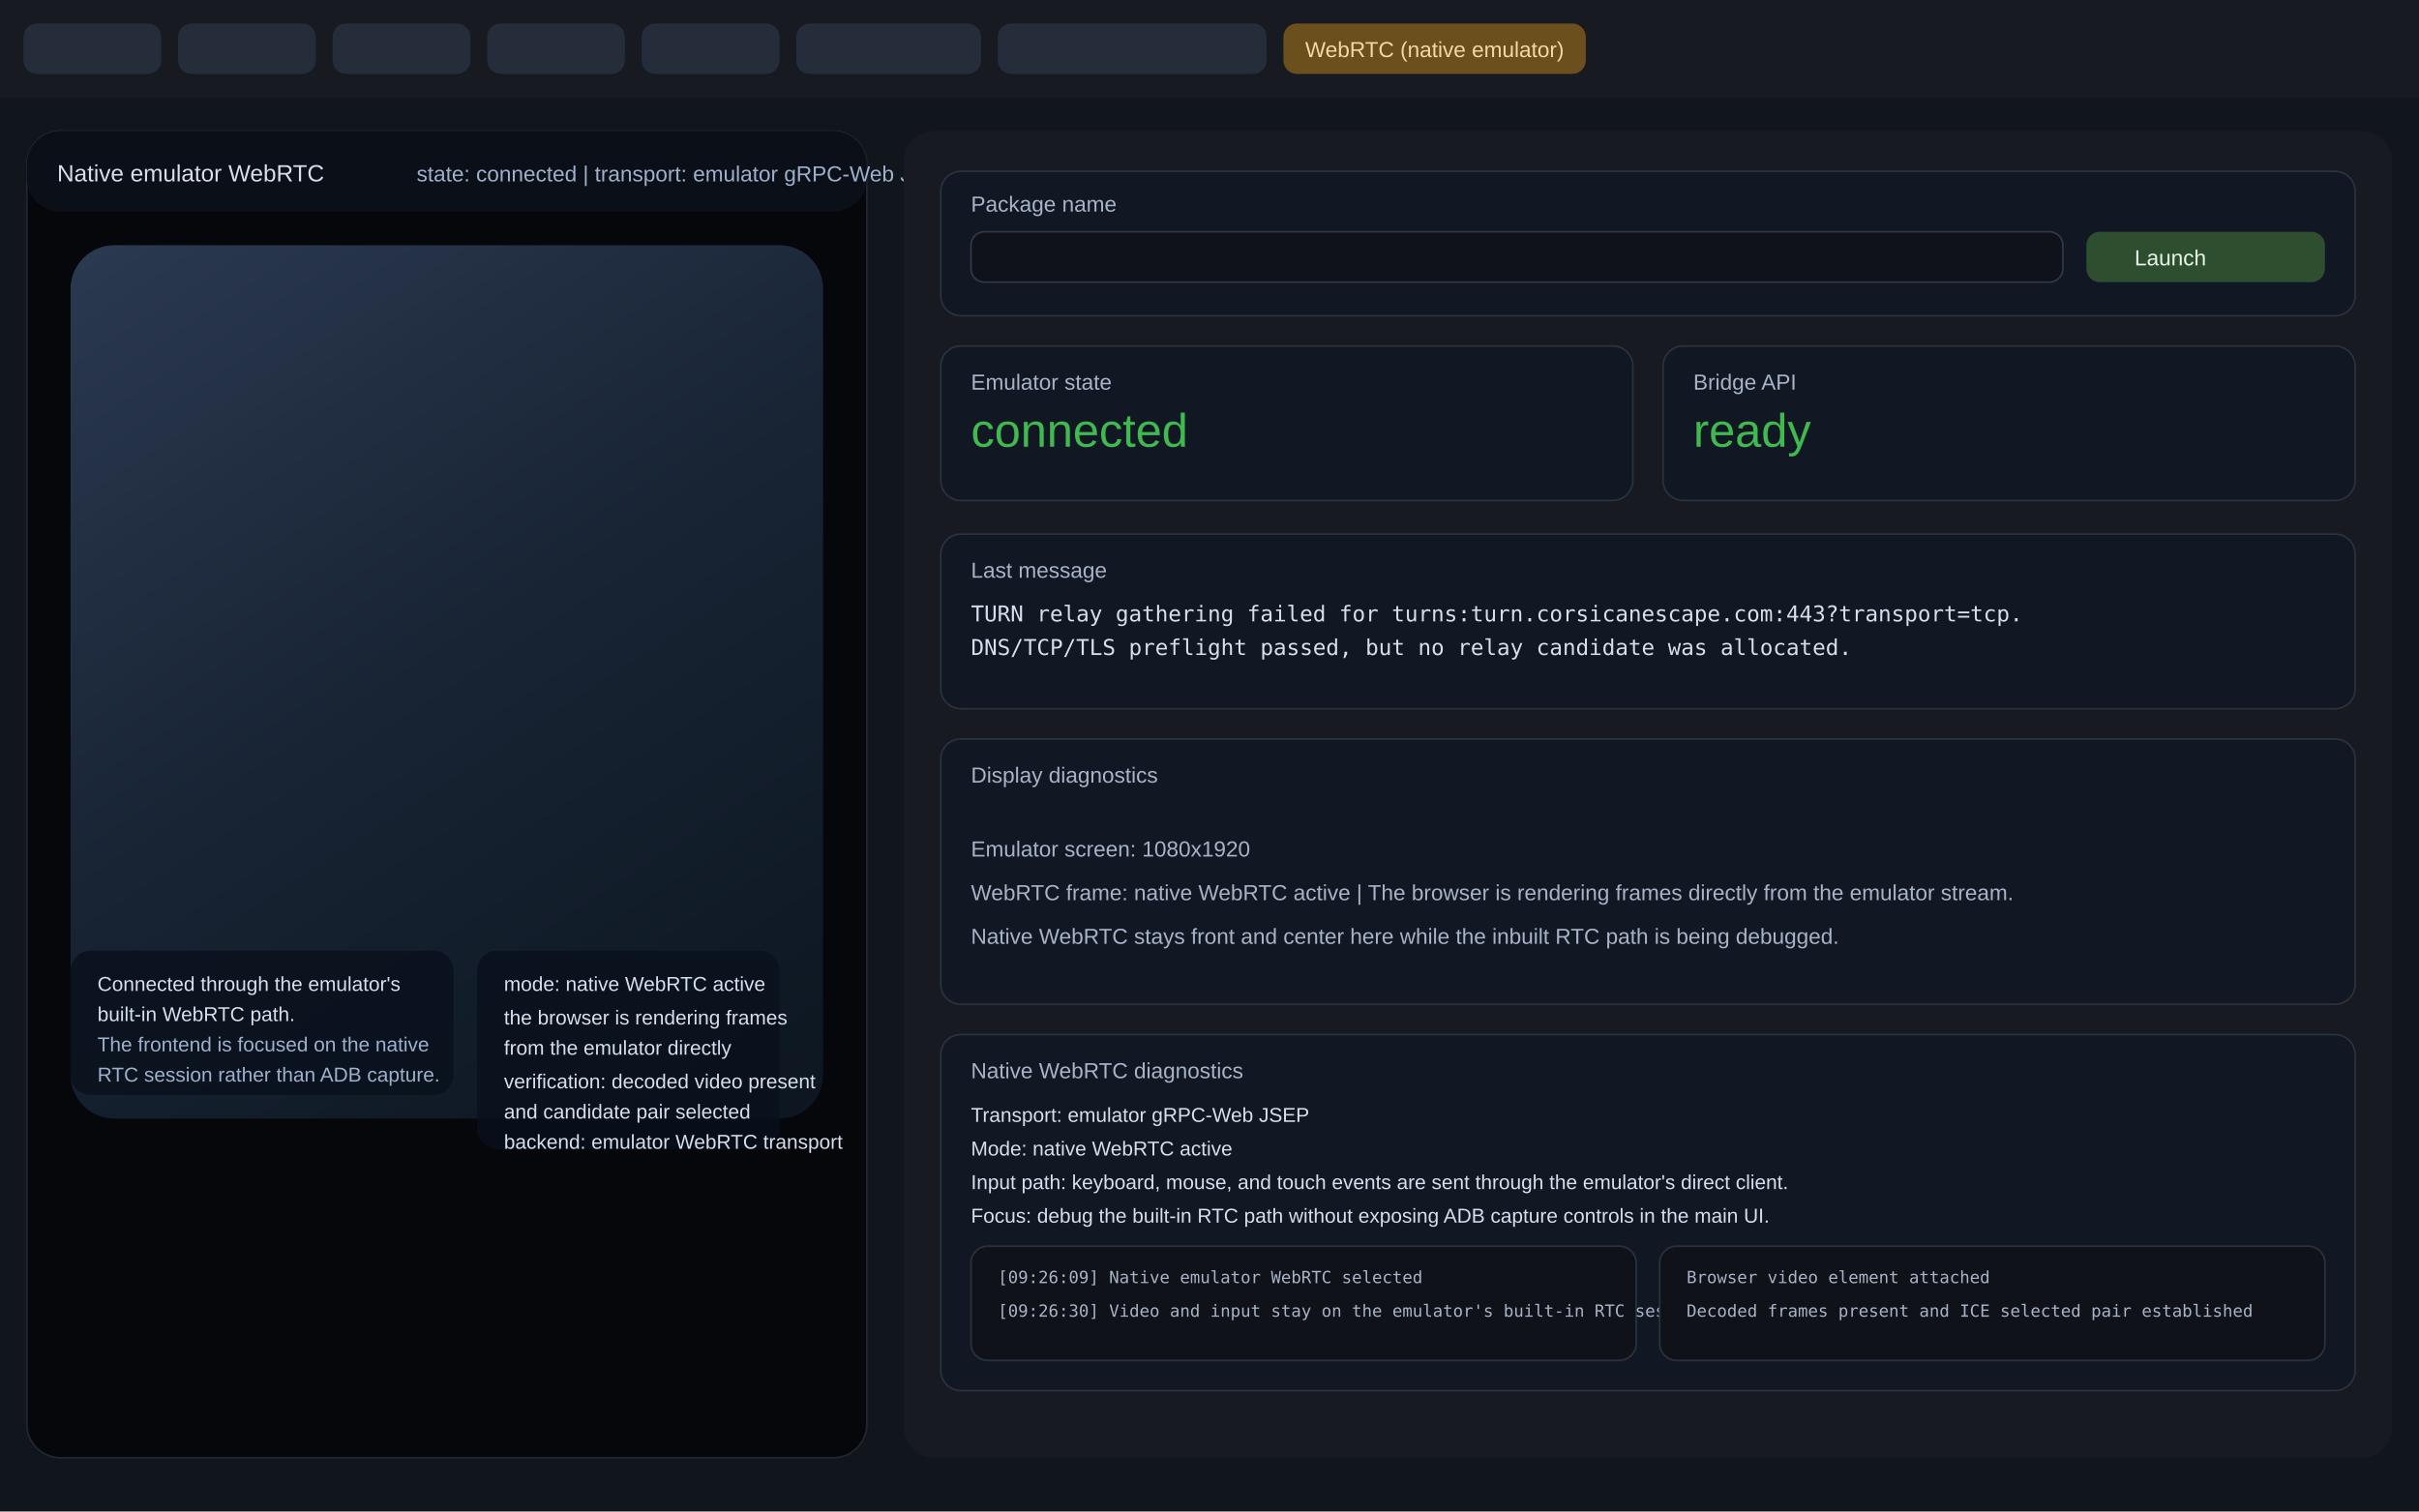
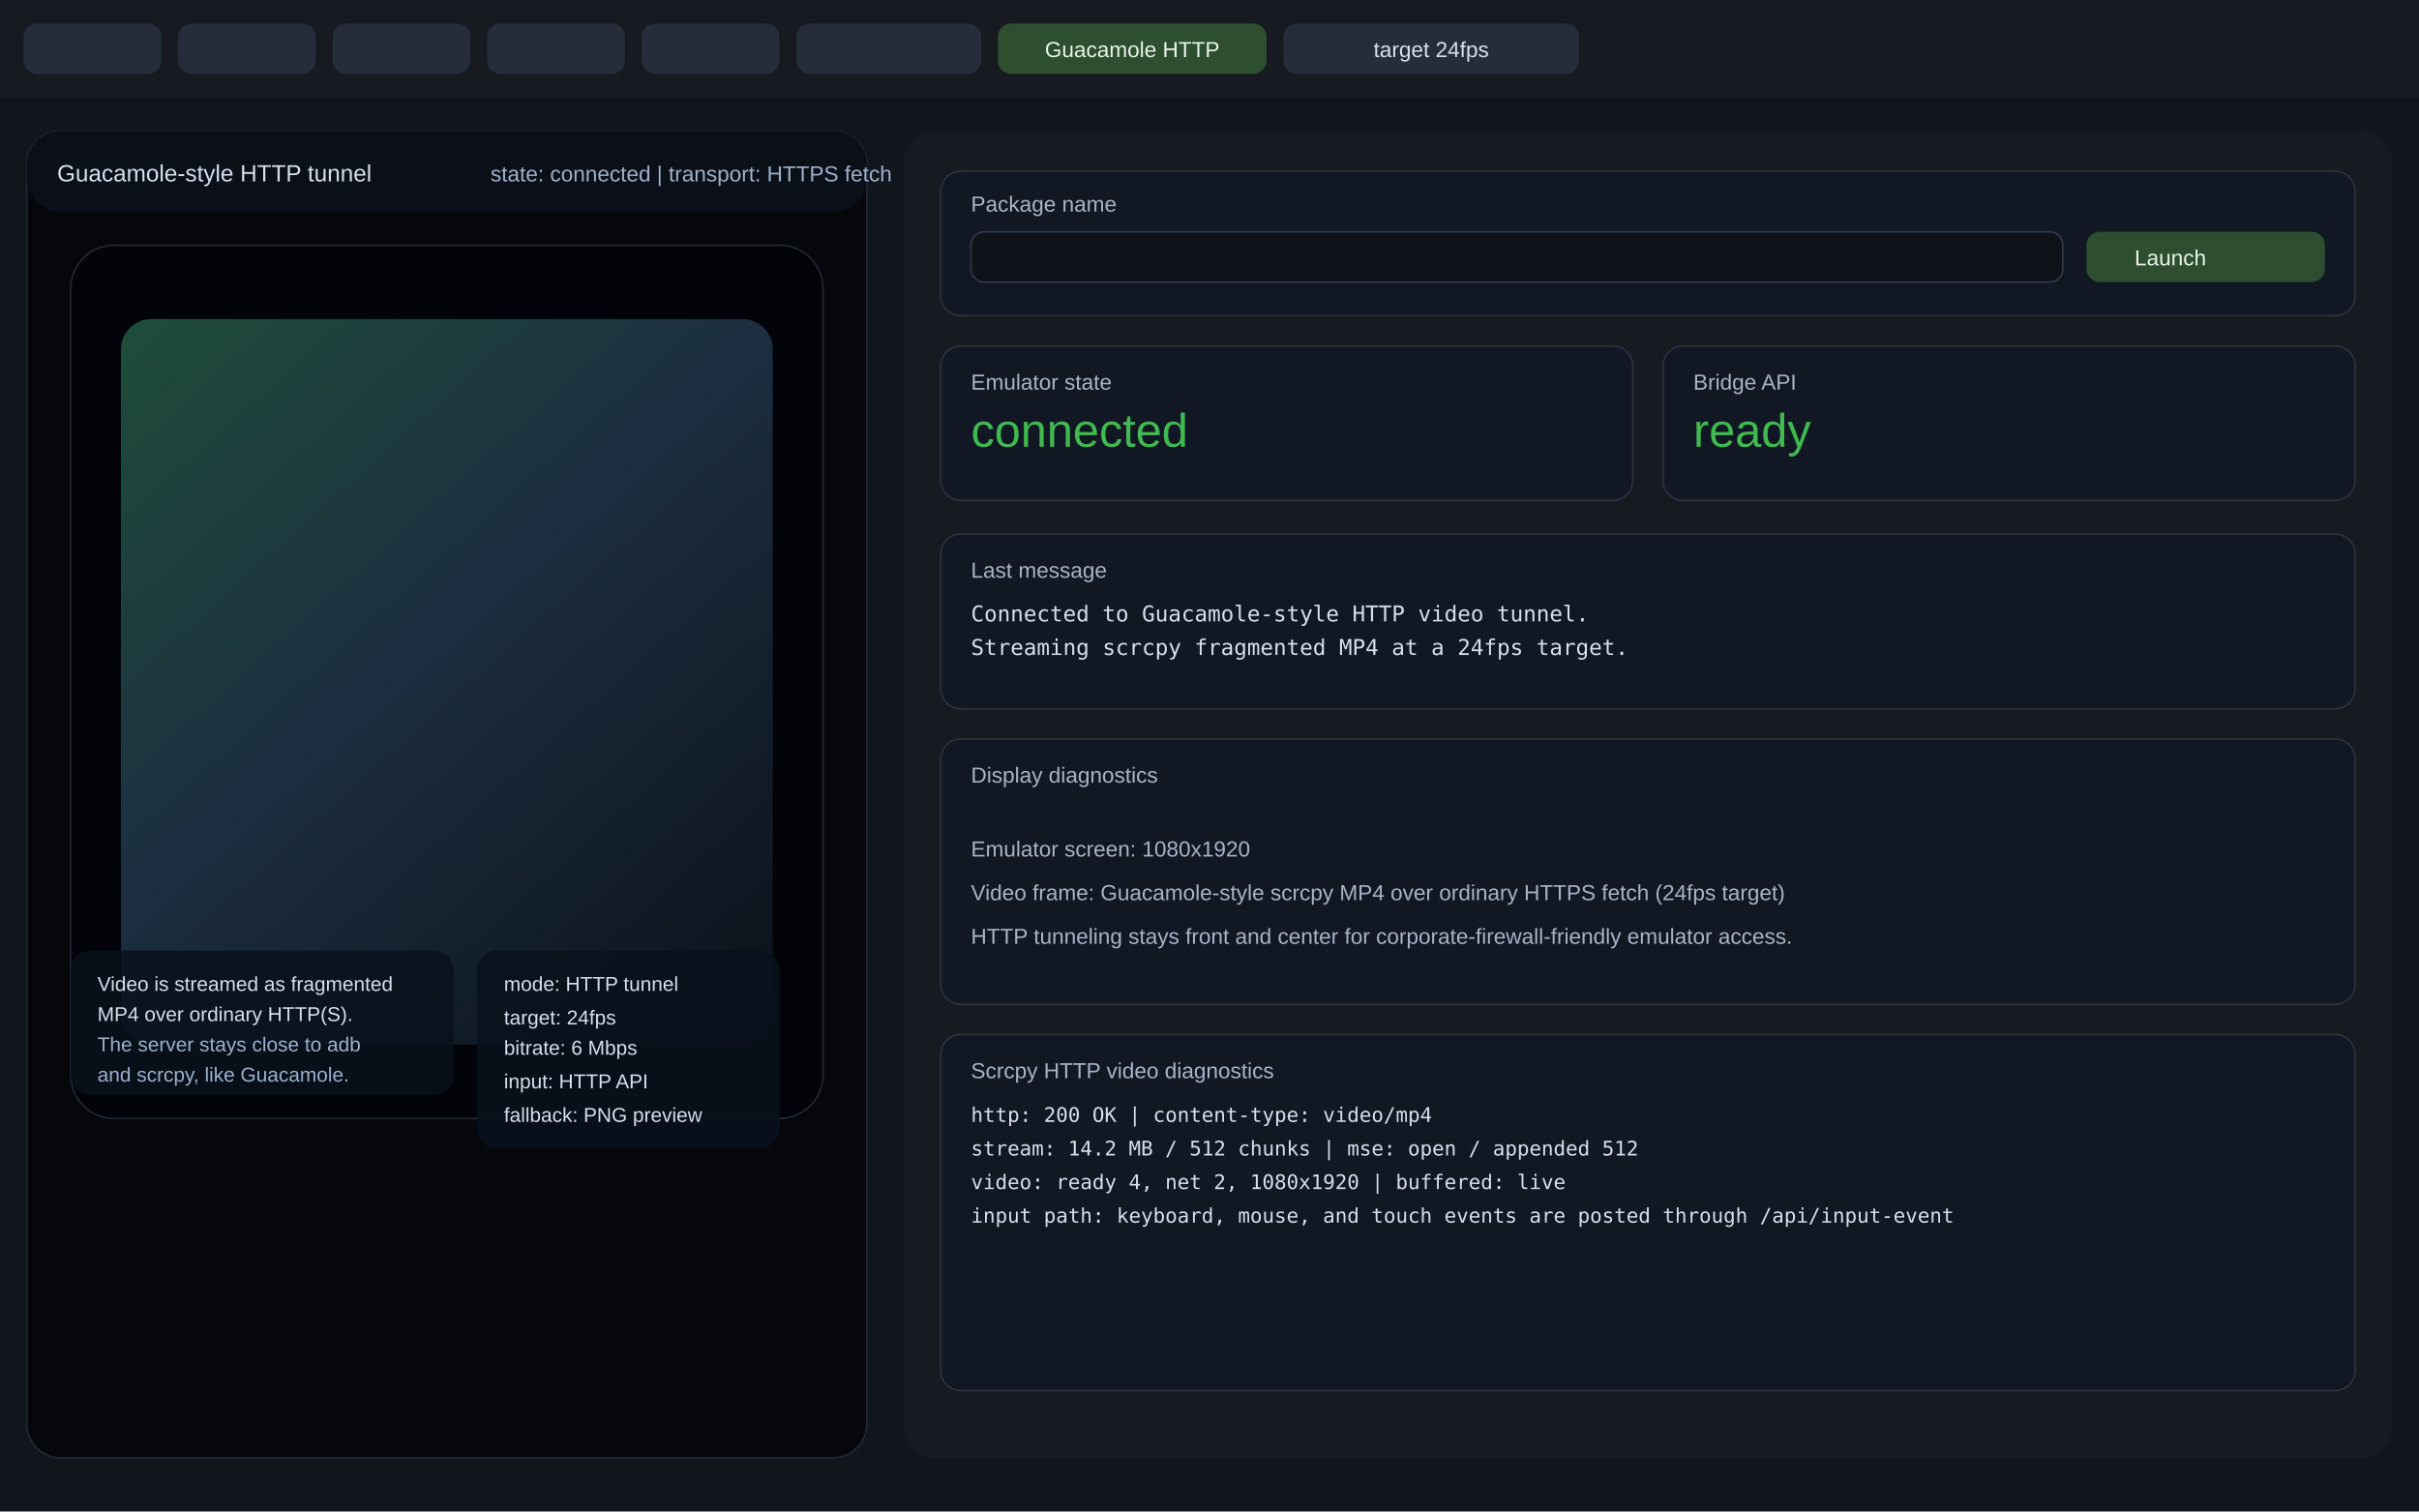
<svg xmlns="http://www.w3.org/2000/svg" width="1440" height="900" viewBox="0 0 1440 900" fill="none">
  <rect width="1440" height="900" fill="#11151C" />
  <rect x="0" y="0" width="1440" height="58" fill="#171A21" />
  <rect x="14" y="14" width="82" height="30" rx="8" fill="#252D3B" />
  <rect x="106" y="14" width="82" height="30" rx="8" fill="#252D3B" />
  <rect x="198" y="14" width="82" height="30" rx="8" fill="#252D3B" />
  <rect x="290" y="14" width="82" height="30" rx="8" fill="#252D3B" />
  <rect x="382" y="14" width="82" height="30" rx="8" fill="#252D3B" />
  <rect x="474" y="14" width="110" height="30" rx="8" fill="#252D3B" />
-   <rect x="594" y="14" width="160" height="30" rx="8" fill="#252D3B" />
-   <rect x="764" y="14" width="180" height="30" rx="8" fill="#6B4F1D" />
-   <text x="854" y="34" text-anchor="middle" fill="#F3D9A4" font-family="Segoe UI, Arial, sans-serif" font-size="13">WebRTC (native emulator)</text>
+   <rect x="594" y="14" width="160" height="30" rx="8" fill="#2D4E2F" />
+   <text x="674" y="34" text-anchor="middle" fill="#E8F5E9" font-family="Segoe UI, Arial, sans-serif" font-size="13">Guacamole HTTP</text>
+   <rect x="764" y="14" width="176" height="30" rx="8" fill="#252D3B" />
+   <text x="852" y="34" text-anchor="middle" fill="#D7DFED" font-family="Segoe UI, Arial, sans-serif" font-size="13">target 24fps</text>
  <rect x="16" y="78" width="500" height="790" rx="20" fill="#05070B" stroke="#202634" />
  <rect x="16" y="78" width="500" height="48" rx="20" fill="#0B1018" />
-   <text x="34" y="108" fill="#D7DFED" font-family="Segoe UI, Arial, sans-serif" font-size="14">Native emulator WebRTC</text>
-   <text x="248" y="108" fill="#9DB0CC" font-family="Segoe UI, Arial, sans-serif" font-size="13">state: connected | transport: emulator gRPC-Web JSEP</text>
-   <rect x="42" y="146" width="448" height="520" rx="26" fill="url(#screen)" />
-   <rect x="42" y="566" width="228" height="86" rx="12" fill="#09111C" fill-opacity="0.82" />
-   <text x="58" y="590" fill="#D7DFED" font-family="Segoe UI, Arial, sans-serif" font-size="12">Connected through the emulator's</text>
-   <text x="58" y="608" fill="#D7DFED" font-family="Segoe UI, Arial, sans-serif" font-size="12">built-in WebRTC path.</text>
-   <text x="58" y="626" fill="#9DB0CC" font-family="Segoe UI, Arial, sans-serif" font-size="12">The frontend is focused on the native</text>
-   <text x="58" y="644" fill="#9DB0CC" font-family="Segoe UI, Arial, sans-serif" font-size="12">RTC session rather than ADB capture.</text>
-   <rect x="284" y="566" width="180" height="118" rx="12" fill="#09111C" fill-opacity="0.82" />
-   <text x="300" y="590" fill="#D7DFED" font-family="Segoe UI, Arial, sans-serif" font-size="12">mode: native WebRTC active</text>
-   <text x="300" y="610" fill="#D7DFED" font-family="Segoe UI, Arial, sans-serif" font-size="12">the browser is rendering frames</text>
-   <text x="300" y="628" fill="#D7DFED" font-family="Segoe UI, Arial, sans-serif" font-size="12">from the emulator directly</text>
-   <text x="300" y="648" fill="#D7DFED" font-family="Segoe UI, Arial, sans-serif" font-size="12">verification: decoded video present</text>
-   <text x="300" y="666" fill="#D7DFED" font-family="Segoe UI, Arial, sans-serif" font-size="12">and candidate pair selected</text>
-   <text x="300" y="684" fill="#D7DFED" font-family="Segoe UI, Arial, sans-serif" font-size="12">backend: emulator WebRTC transport</text>
+   <text x="34" y="108" fill="#D7DFED" font-family="Segoe UI, Arial, sans-serif" font-size="14">Guacamole-style HTTP tunnel</text>
+   <text x="292" y="108" fill="#9DB0CC" font-family="Segoe UI, Arial, sans-serif" font-size="13">state: connected | transport: HTTPS fetch</text>
+   <rect x="42" y="146" width="448" height="520" rx="26" fill="#02040A" stroke="#202634" />
+   <rect x="72" y="190" width="388" height="432" rx="18" fill="url(#screen)" />
+   <rect x="42" y="566" width="228" height="86" rx="12" fill="#09111C" fill-opacity="0.86" />
+   <text x="58" y="590" fill="#D7DFED" font-family="Segoe UI, Arial, sans-serif" font-size="12">Video is streamed as fragmented</text>
+   <text x="58" y="608" fill="#D7DFED" font-family="Segoe UI, Arial, sans-serif" font-size="12">MP4 over ordinary HTTP(S).</text>
+   <text x="58" y="626" fill="#9DB0CC" font-family="Segoe UI, Arial, sans-serif" font-size="12">The server stays close to adb</text>
+   <text x="58" y="644" fill="#9DB0CC" font-family="Segoe UI, Arial, sans-serif" font-size="12">and scrcpy, like Guacamole.</text>
+   <rect x="284" y="566" width="180" height="118" rx="12" fill="#09111C" fill-opacity="0.86" />
+   <text x="300" y="590" fill="#D7DFED" font-family="Segoe UI, Arial, sans-serif" font-size="12">mode: HTTP tunnel</text>
+   <text x="300" y="610" fill="#D7DFED" font-family="Segoe UI, Arial, sans-serif" font-size="12">target: 24fps</text>
+   <text x="300" y="628" fill="#D7DFED" font-family="Segoe UI, Arial, sans-serif" font-size="12">bitrate: 6 Mbps</text>
+   <text x="300" y="648" fill="#D7DFED" font-family="Segoe UI, Arial, sans-serif" font-size="12">input: HTTP API</text>
+   <text x="300" y="668" fill="#D7DFED" font-family="Segoe UI, Arial, sans-serif" font-size="12">fallback: PNG preview</text>
  <rect x="538" y="78" width="886" height="790" rx="18" fill="#171A21" />
  <rect x="560" y="102" width="842" height="86" rx="12" fill="#111823" stroke="#2B313D" />
  <text x="578" y="126" fill="#A8B3C7" font-family="Segoe UI, Arial, sans-serif" font-size="13">Package name</text>
  <rect x="578" y="138" width="650" height="30" rx="8" fill="#0F1218" stroke="#30394A" />
  <rect x="1242" y="138" width="142" height="30" rx="8" fill="#2D4E2F" />
  <text x="1292" y="158" text-anchor="middle" fill="#E8F5E9" font-family="Segoe UI, Arial, sans-serif" font-size="13">Launch</text>
  <rect x="560" y="206" width="412" height="92" rx="12" fill="#111823" stroke="#2B313D" />
  <rect x="990" y="206" width="412" height="92" rx="12" fill="#111823" stroke="#2B313D" />
  <text x="578" y="232" fill="#A8B3C7" font-family="Segoe UI, Arial, sans-serif" font-size="13">Emulator state</text>
  <text x="578" y="266" fill="#3FB950" font-family="Segoe UI, Arial, sans-serif" font-size="28">connected</text>
  <text x="1008" y="232" fill="#A8B3C7" font-family="Segoe UI, Arial, sans-serif" font-size="13">Bridge API</text>
  <text x="1008" y="266" fill="#3FB950" font-family="Segoe UI, Arial, sans-serif" font-size="28">ready</text>
  <rect x="560" y="318" width="842" height="104" rx="12" fill="#111823" stroke="#2B313D" />
  <text x="578" y="344" fill="#A8B3C7" font-family="Segoe UI, Arial, sans-serif" font-size="13">Last message</text>
-   <text x="578" y="370" fill="#D7DFED" font-family="Consolas, monospace" font-size="13">TURN relay gathering failed for turns:turn.corsicanescape.com:443?transport=tcp.</text>
-   <text x="578" y="390" fill="#D7DFED" font-family="Consolas, monospace" font-size="13">DNS/TCP/TLS preflight passed, but no relay candidate was allocated.</text>
+   <text x="578" y="370" fill="#D7DFED" font-family="Consolas, monospace" font-size="13">Connected to Guacamole-style HTTP video tunnel.</text>
+   <text x="578" y="390" fill="#D7DFED" font-family="Consolas, monospace" font-size="13">Streaming scrcpy fragmented MP4 at a 24fps target.</text>
  <rect x="560" y="440" width="842" height="158" rx="12" fill="#111823" stroke="#2B313D" />
  <text x="578" y="466" fill="#A8B3C7" font-family="Segoe UI, Arial, sans-serif" font-size="13">Display diagnostics</text>
  <text x="578" y="510" fill="#A8B3C7" font-family="Segoe UI, Arial, sans-serif" font-size="13">Emulator screen: 1080x1920</text>
-   <text x="578" y="536" fill="#A8B3C7" font-family="Segoe UI, Arial, sans-serif" font-size="13">WebRTC frame: native WebRTC active | The browser is rendering frames directly from the emulator stream.</text>
-   <text x="578" y="562" fill="#A8B3C7" font-family="Segoe UI, Arial, sans-serif" font-size="13">Native WebRTC stays front and center here while the inbuilt RTC path is being debugged.</text>
+   <text x="578" y="536" fill="#A8B3C7" font-family="Segoe UI, Arial, sans-serif" font-size="13">Video frame: Guacamole-style scrcpy MP4 over ordinary HTTPS fetch (24fps target)</text>
+   <text x="578" y="562" fill="#A8B3C7" font-family="Segoe UI, Arial, sans-serif" font-size="13">HTTP tunneling stays front and center for corporate-firewall-friendly emulator access.</text>
  <rect x="560" y="616" width="842" height="212" rx="12" fill="#111823" stroke="#2B313D" />
-   <text x="578" y="642" fill="#A8B3C7" font-family="Segoe UI, Arial, sans-serif" font-size="13">Native WebRTC diagnostics</text>
-   <text x="578" y="668" fill="#D7DFED" font-family="Segoe UI, Arial, sans-serif" font-size="12">Transport: emulator gRPC-Web JSEP</text>
-   <text x="578" y="688" fill="#D7DFED" font-family="Segoe UI, Arial, sans-serif" font-size="12">Mode: native WebRTC active</text>
-   <text x="578" y="708" fill="#D7DFED" font-family="Segoe UI, Arial, sans-serif" font-size="12">Input path: keyboard, mouse, and touch events are sent through the emulator's direct client.</text>
-   <text x="578" y="728" fill="#D7DFED" font-family="Segoe UI, Arial, sans-serif" font-size="12">Focus: debug the built-in RTC path without exposing ADB capture controls in the main UI.</text>
-   <rect x="578" y="742" width="396" height="68" rx="10" fill="#0F1218" stroke="#2B313D" />
-   <text x="594" y="764" fill="#A8B3C7" font-family="Consolas, monospace" font-size="10">[09:26:09] Native emulator WebRTC selected</text>
-   <text x="594" y="784" fill="#A8B3C7" font-family="Consolas, monospace" font-size="10">[09:26:30] Video and input stay on the emulator's built-in RTC session</text>
-   <rect x="988" y="742" width="396" height="68" rx="10" fill="#0F1218" stroke="#2B313D" />
-   <text x="1004" y="764" fill="#A8B3C7" font-family="Consolas, monospace" font-size="10">Browser video element attached</text>
-   <text x="1004" y="784" fill="#A8B3C7" font-family="Consolas, monospace" font-size="10">Decoded frames present and ICE selected pair established</text>
+   <text x="578" y="642" fill="#A8B3C7" font-family="Segoe UI, Arial, sans-serif" font-size="13">Scrcpy HTTP video diagnostics</text>
+   <text x="578" y="668" fill="#D7DFED" font-family="Consolas, monospace" font-size="12">http: 200 OK | content-type: video/mp4</text>
+   <text x="578" y="688" fill="#D7DFED" font-family="Consolas, monospace" font-size="12">stream: 14.2 MB / 512 chunks | mse: open / appended 512</text>
+   <text x="578" y="708" fill="#D7DFED" font-family="Consolas, monospace" font-size="12">video: ready 4, net 2, 1080x1920 | buffered: live</text>
+   <text x="578" y="728" fill="#D7DFED" font-family="Consolas, monospace" font-size="12">input path: keyboard, mouse, and touch events are posted through /api/input-event</text>
  <defs>
-     <linearGradient id="screen" x1="42" y1="146" x2="490" y2="834" gradientUnits="userSpaceOnUse">
-       <stop stop-color="#2B3951" />
-       <stop offset="0.4" stop-color="#182434" />
-       <stop offset="1" stop-color="#081018" />
+     <linearGradient id="screen" x1="72" y1="190" x2="460" y2="622" gradientUnits="userSpaceOnUse">
+       <stop stop-color="#1E4D3A" />
+       <stop offset="0.45" stop-color="#1C2E40" />
+       <stop offset="1" stop-color="#0A1018" />
    </linearGradient>
  </defs>
</svg>
